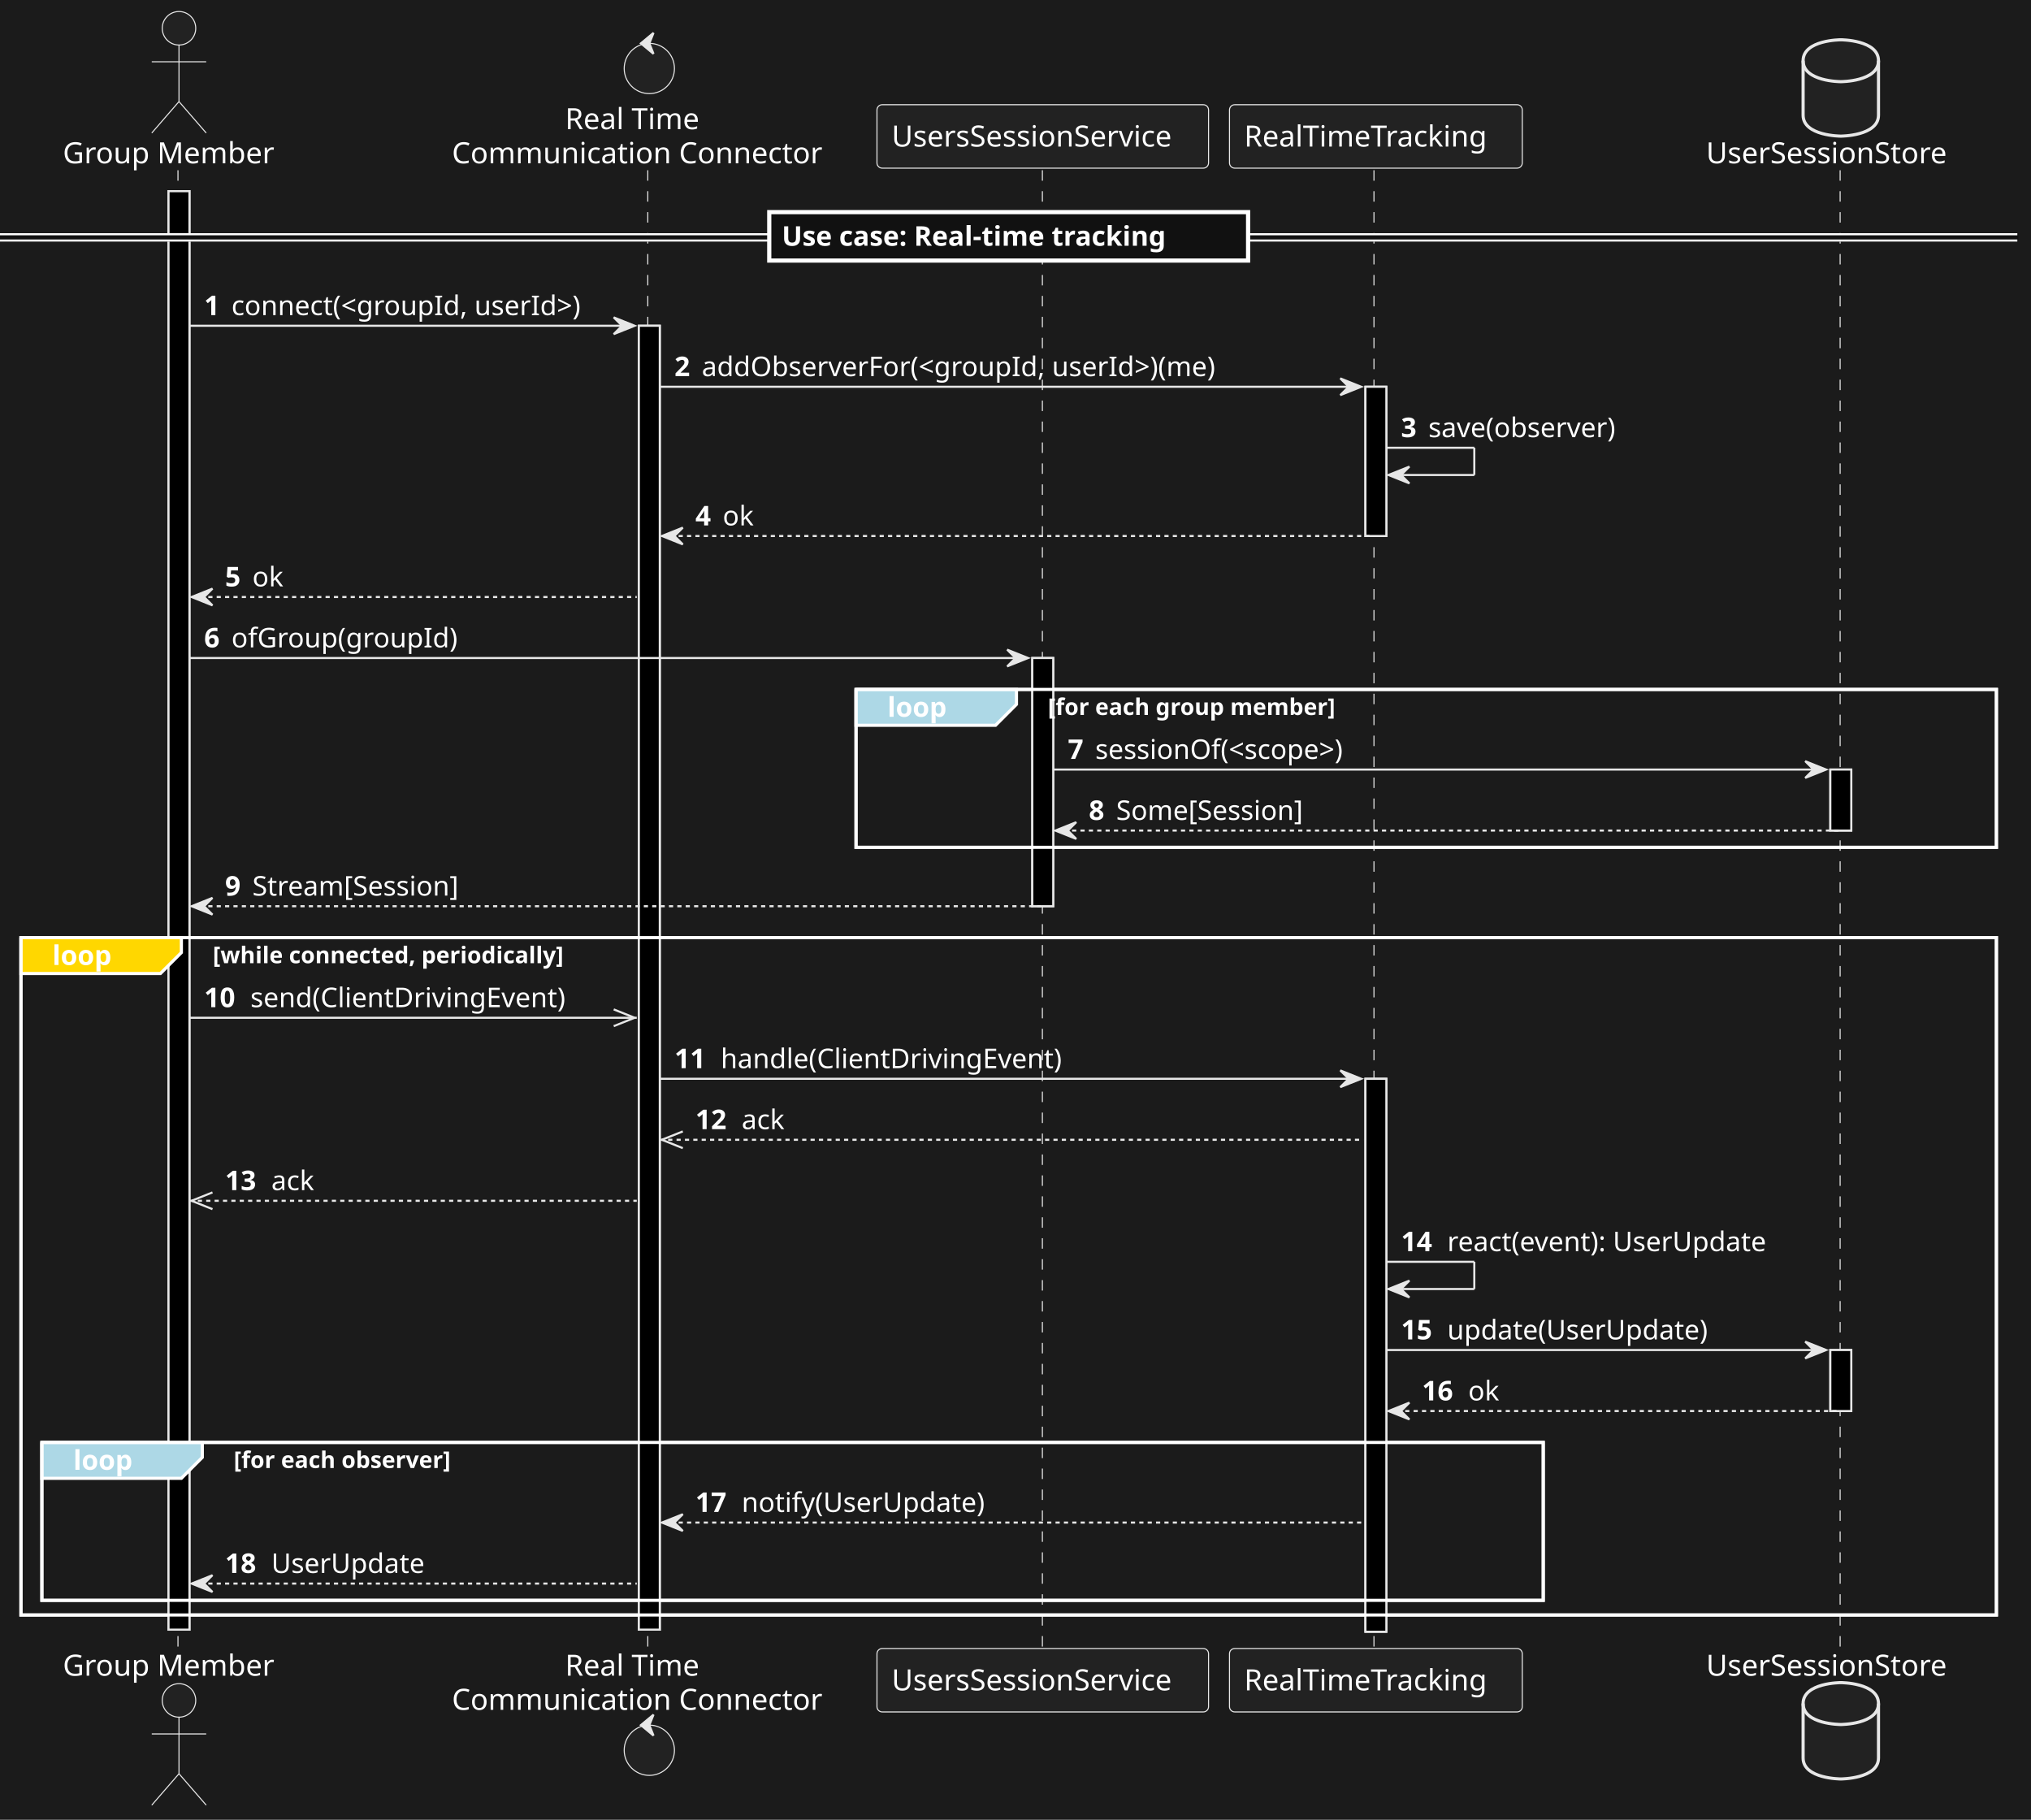
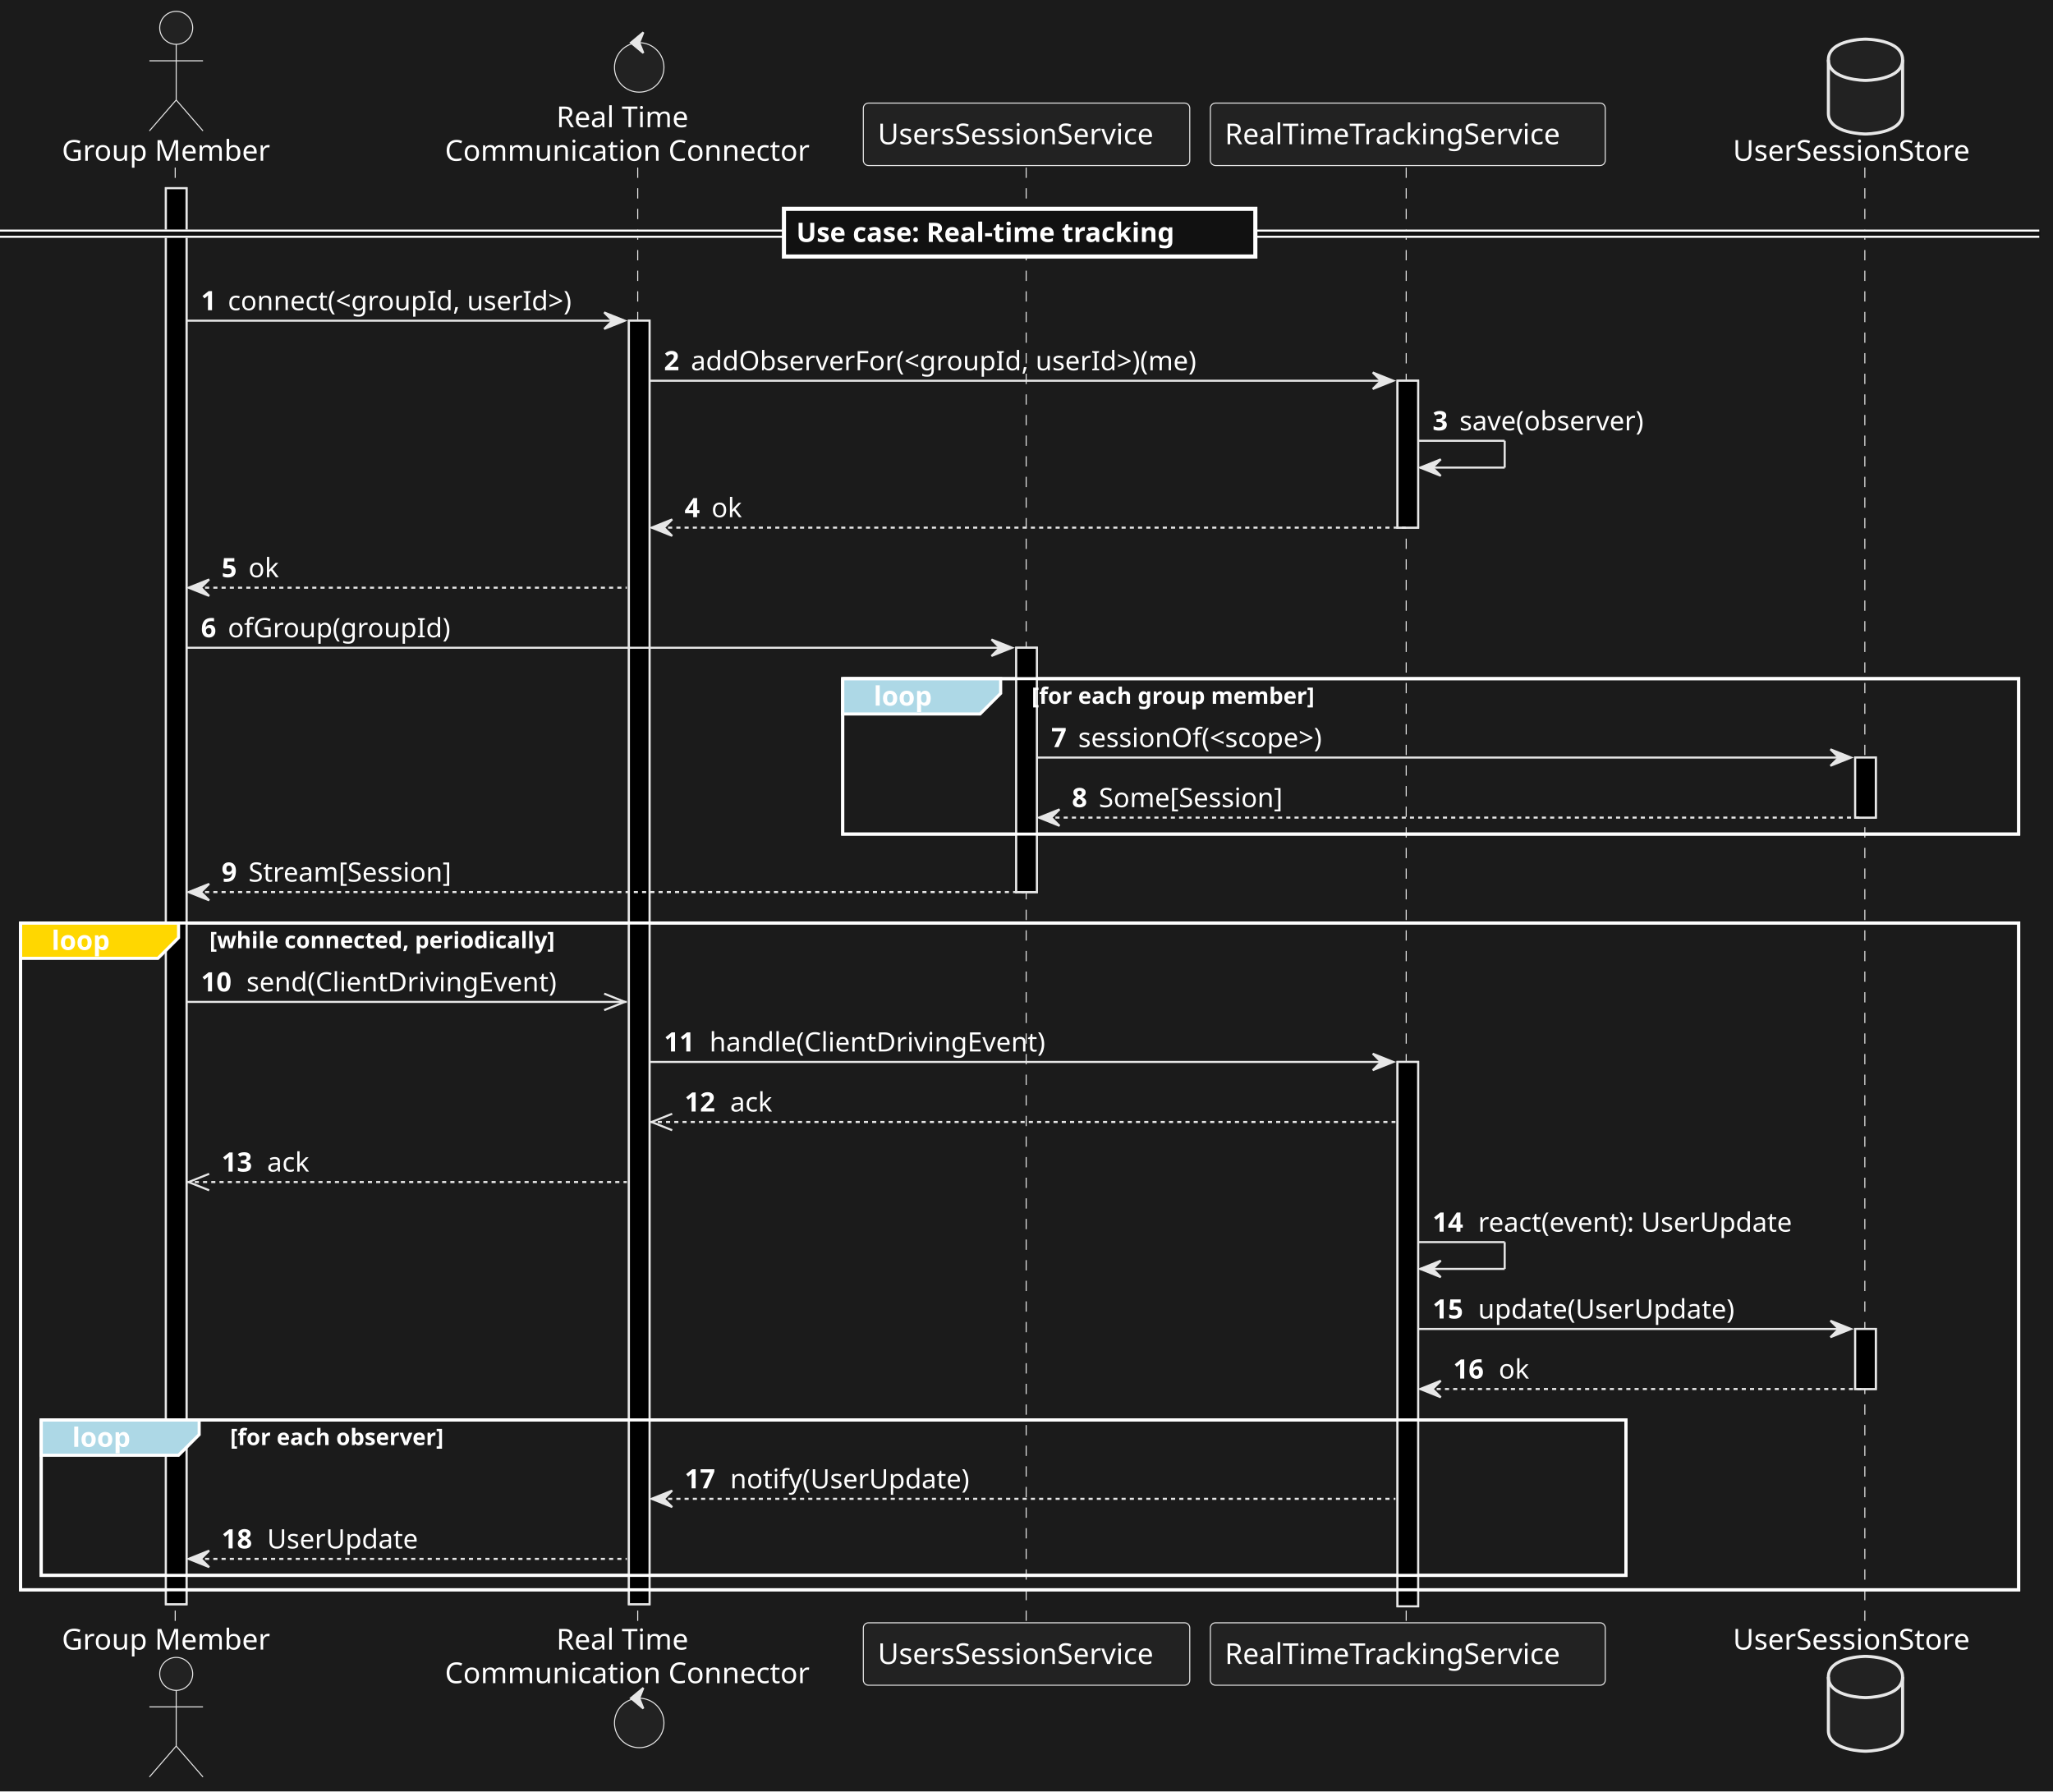
- <svg xmlns="http://www.w3.org/2000/svg" contentStyleType="text/css" data-diagram-type="SEQUENCE" height="869px" preserveAspectRatio="none" style="width:970px;height:869px;background:#1B1B1B;" version="1.1" viewBox="0 0 970 869" width="970px" zoomAndPan="magnify">
+ <svg xmlns="http://www.w3.org/2000/svg" contentStyleType="text/css" data-diagram-type="SEQUENCE" height="869px" preserveAspectRatio="none" style="width:996px;height:869px;background:#1B1B1B;" version="1.1" viewBox="0 0 996 869" width="996px" zoomAndPan="magnify">
  <defs />
  <g>
-     <rect fill="#1B1B1B" height="869" style="stroke:none;stroke-width:1;" width="970" x="0" y="0" />
+     <rect fill="#1B1B1B" height="869" style="stroke:none;stroke-width:1;" width="996" x="0" y="0" />
    <g>
      <rect fill="#000000" height="686.922" style="stroke:#E7E7E7;stroke-width:1;" width="10" x="80.483" y="91.297" />
    </g>
    <g>
      <rect fill="#000000" height="622.656" style="stroke:#E7E7E7;stroke-width:1;" width="10" x="305.112" y="155.562" />
    </g>
    <g>
      <rect fill="#000000" height="118.531" style="stroke:#E7E7E7;stroke-width:1;" width="10" x="493.02" y="314.227" />
    </g>
    <g>
-       <rect fill="#000000" height="71.266" style="stroke:#E7E7E7;stroke-width:1;" width="10" x="652.122" y="184.695" />
-     </g>
-     <g>
-       <rect fill="#000000" height="264.062" style="stroke:#E7E7E7;stroke-width:1;" width="10" x="652.122" y="515.156" />
-     </g>
-     <g>
-       <rect fill="#000000" height="29.133" style="stroke:#E7E7E7;stroke-width:1;" width="10" x="874.16" y="367.492" />
-     </g>
-     <g>
-       <rect fill="#000000" height="29.133" style="stroke:#E7E7E7;stroke-width:1;" width="10" x="874.16" y="644.688" />
-     </g>
-     <rect fill="none" height="75.398" style="stroke:#FFFFFF;stroke-width:1.5;" width="544.639" x="408.839" y="329.227" />
-     <rect fill="none" height="323.461" style="stroke:#FFFFFF;stroke-width:1.5;" width="943.478" x="10" y="447.758" />
-     <rect fill="none" height="75.398" style="stroke:#FFFFFF;stroke-width:1.5;" width="717.043" x="20" y="688.82" />
+       <rect fill="#000000" height="71.266" style="stroke:#E7E7E7;stroke-width:1;" width="10" x="677.993" y="184.695" />
+     </g>
+     <g>
+       <rect fill="#000000" height="264.062" style="stroke:#E7E7E7;stroke-width:1;" width="10" x="677.993" y="515.156" />
+     </g>
+     <g>
+       <rect fill="#000000" height="29.133" style="stroke:#E7E7E7;stroke-width:1;" width="10" x="900.03" y="367.492" />
+     </g>
+     <g>
+       <rect fill="#000000" height="29.133" style="stroke:#E7E7E7;stroke-width:1;" width="10" x="900.03" y="644.688" />
+     </g>
+     <rect fill="none" height="75.398" style="stroke:#FFFFFF;stroke-width:1.5;" width="570.509" x="408.839" y="329.227" />
+     <rect fill="none" height="323.461" style="stroke:#FFFFFF;stroke-width:1.5;" width="969.349" x="10" y="447.758" />
+     <rect fill="none" height="75.398" style="stroke:#FFFFFF;stroke-width:1.5;" width="768.785" x="20" y="688.82" />
    <g>
      <rect fill="#000000" fill-opacity="0" height="706.922" width="8" x="81.483" y="81.297" />
      <line style="stroke:#E7E7E7;stroke-width:0.5;stroke-dasharray:5.0,5.0;" x1="85" x2="85" y1="81.297" y2="788.219" />
    </g>
    <g>
      <rect fill="#000000" fill-opacity="0" height="706.922" width="8" x="306.112" y="81.297" />
      <line style="stroke:#E7E7E7;stroke-width:0.5;stroke-dasharray:5.0,5.0;" x1="309.385" x2="309.385" y1="81.297" y2="788.219" />
    </g>
    <g>
      <rect fill="#000000" fill-opacity="0" height="706.922" width="8" x="494.02" y="81.297" />
      <line style="stroke:#E7E7E7;stroke-width:0.5;stroke-dasharray:5.0,5.0;" x1="497.839" x2="497.839" y1="81.297" y2="788.219" />
    </g>
    <g>
-       <rect fill="#000000" fill-opacity="0" height="706.922" width="8" x="653.122" y="81.297" />
-       <line style="stroke:#E7E7E7;stroke-width:0.5;stroke-dasharray:5.0,5.0;" x1="656.201" x2="656.201" y1="81.297" y2="788.219" />
-     </g>
-     <g>
-       <rect fill="#000000" fill-opacity="0" height="706.922" width="8" x="875.16" y="81.297" />
-       <line style="stroke:#E7E7E7;stroke-width:0.5;stroke-dasharray:5.0,5.0;" x1="878.841" x2="878.841" y1="81.297" y2="788.219" />
+       <rect fill="#000000" fill-opacity="0" height="706.922" width="8" x="678.993" y="81.297" />
+       <line style="stroke:#E7E7E7;stroke-width:0.5;stroke-dasharray:5.0,5.0;" x1="682.201" x2="682.201" y1="81.297" y2="788.219" />
+     </g>
+     <g>
+       <rect fill="#000000" fill-opacity="0" height="706.922" width="8" x="901.03" y="81.297" />
+       <line style="stroke:#E7E7E7;stroke-width:0.5;stroke-dasharray:5.0,5.0;" x1="904.712" x2="904.712" y1="81.297" y2="788.219" />
    </g>
    <g class="participant participant-head" data-participant="User">
      <text fill="#FFFFFF" font-family="sans-serif" font-size="14" lengthAdjust="spacing" textLength="104.966" x="30" y="77.995">Group Member</text>
      <ellipse cx="85.483" cy="13.5" fill="#222222" rx="8" ry="8" style="stroke:#E7E7E7;stroke-width:0.5;" />
      <path d="M85.483,21.5 L85.483,48.5 M72.483,29.5 L98.483,29.5 M85.483,48.5 L72.483,63.5 M85.483,48.5 L98.483,63.5" fill="none" style="stroke:#E7E7E7;stroke-width:0.5;" />
    </g>
    <g class="participant participant-tail" data-participant="User">
      <text fill="#FFFFFF" font-family="sans-serif" font-size="14" lengthAdjust="spacing" textLength="104.966" x="30" y="800.214">Group Member</text>
      <ellipse cx="85.483" cy="812.016" fill="#222222" rx="8" ry="8" style="stroke:#E7E7E7;stroke-width:0.5;" />
      <path d="M85.483,820.016 L85.483,847.016 M72.483,828.016 L98.483,828.016 M85.483,847.016 L72.483,862.016 M85.483,847.016 L98.483,862.016" fill="none" style="stroke:#E7E7E7;stroke-width:0.5;" />
    </g>
    <g class="participant participant-head" data-participant="RTC">
      <text fill="#FFFFFF" font-family="sans-serif" font-size="14" lengthAdjust="spacing" textLength="69.952" x="269.911" y="61.698">Real Time</text>
      <text fill="#FFFFFF" font-family="sans-serif" font-size="14" lengthAdjust="spacing" textLength="187.004" x="215.835" y="77.995">Communication Connector</text>
      <ellipse cx="310.112" cy="32.703" fill="#222222" rx="12" ry="12" style="stroke:#E7E7E7;stroke-width:0.5;" />
      <polygon fill="#E7E7E7" points="306.112,20.703,312.112,15.703,310.112,20.703,312.112,25.703,306.112,20.703" style="stroke:#E7E7E7;stroke-width:1;" />
    </g>
    <g class="participant participant-tail" data-participant="RTC">
      <text fill="#FFFFFF" font-family="sans-serif" font-size="14" lengthAdjust="spacing" textLength="69.952" x="269.911" y="800.214">Real Time</text>
      <text fill="#FFFFFF" font-family="sans-serif" font-size="14" lengthAdjust="spacing" textLength="187.004" x="215.835" y="816.511">Communication Connector</text>
      <ellipse cx="310.112" cy="835.812" fill="#222222" rx="12" ry="12" style="stroke:#E7E7E7;stroke-width:0.5;" />
      <polygon fill="#E7E7E7" points="306.112,823.812,312.112,818.812,310.112,823.812,312.112,828.812,306.112,823.812" style="stroke:#E7E7E7;stroke-width:1;" />
    </g>
    <g class="participant participant-head" data-participant="USS">
      <rect fill="#222222" height="30.297" rx="2.5" ry="2.5" style="stroke:#E7E7E7;stroke-width:0.5;" width="158.361" x="418.839" y="50" />
      <text fill="#FFFFFF" font-family="sans-serif" font-size="14" lengthAdjust="spacing" textLength="144.361" x="425.839" y="69.995">UsersSessionService</text>
    </g>
    <g class="participant participant-tail" data-participant="USS">
      <rect fill="#222222" height="30.297" rx="2.5" ry="2.5" style="stroke:#E7E7E7;stroke-width:0.5;" width="158.361" x="418.839" y="787.219" />
      <text fill="#FFFFFF" font-family="sans-serif" font-size="14" lengthAdjust="spacing" textLength="144.361" x="425.839" y="807.214">UsersSessionService</text>
    </g>
    <g class="participant participant-head" data-participant="RTT">
-       <rect fill="#222222" height="30.297" rx="2.5" ry="2.5" style="stroke:#E7E7E7;stroke-width:0.5;" width="139.843" x="587.201" y="50" />
-       <text fill="#FFFFFF" font-family="sans-serif" font-size="14" lengthAdjust="spacing" textLength="125.843" x="594.201" y="69.995">RealTimeTracking</text>
+       <rect fill="#222222" height="30.297" rx="2.5" ry="2.5" style="stroke:#E7E7E7;stroke-width:0.5;" width="191.584" x="587.201" y="50" />
+       <text fill="#FFFFFF" font-family="sans-serif" font-size="14" lengthAdjust="spacing" textLength="177.584" x="594.201" y="69.995">RealTimeTrackingService</text>
    </g>
    <g class="participant participant-tail" data-participant="RTT">
-       <rect fill="#222222" height="30.297" rx="2.5" ry="2.5" style="stroke:#E7E7E7;stroke-width:0.5;" width="139.843" x="587.201" y="787.219" />
-       <text fill="#FFFFFF" font-family="sans-serif" font-size="14" lengthAdjust="spacing" textLength="125.843" x="594.201" y="807.214">RealTimeTracking</text>
+       <rect fill="#222222" height="30.297" rx="2.5" ry="2.5" style="stroke:#E7E7E7;stroke-width:0.5;" width="191.584" x="587.201" y="787.219" />
+       <text fill="#FFFFFF" font-family="sans-serif" font-size="14" lengthAdjust="spacing" textLength="177.584" x="594.201" y="807.214">RealTimeTrackingService</text>
    </g>
    <g class="participant participant-head" data-participant="USSS">
-       <text fill="#FFFFFF" font-family="sans-serif" font-size="14" lengthAdjust="spacing" textLength="122.637" x="814.841" y="77.995">UserSessionStore</text>
-       <path d="M861.16,29 C861.16,19 879.16,19 879.16,19 C879.16,19 897.16,19 897.16,29 L897.16,55 C897.16,65 879.16,65 879.16,65 C879.16,65 861.16,65 861.16,55 L861.16,29" fill="#222222" style="stroke:#E7E7E7;stroke-width:1.5;" />
-       <path d="M861.16,29 C861.16,39 879.16,39 879.16,39 C879.16,39 897.16,39 897.16,29" fill="none" style="stroke:#E7E7E7;stroke-width:1.5;" />
+       <text fill="#FFFFFF" font-family="sans-serif" font-size="14" lengthAdjust="spacing" textLength="122.637" x="840.712" y="77.995">UserSessionStore</text>
+       <path d="M887.03,29 C887.03,19 905.03,19 905.03,19 C905.03,19 923.03,19 923.03,29 L923.03,55 C923.03,65 905.03,65 905.03,65 C905.03,65 887.03,65 887.03,55 L887.03,29" fill="#222222" style="stroke:#E7E7E7;stroke-width:1.5;" />
+       <path d="M887.03,29 C887.03,39 905.03,39 905.03,39 C905.03,39 923.03,39 923.03,29" fill="none" style="stroke:#E7E7E7;stroke-width:1.5;" />
    </g>
    <g class="participant participant-tail" data-participant="USSS">
-       <text fill="#FFFFFF" font-family="sans-serif" font-size="14" lengthAdjust="spacing" textLength="122.637" x="814.841" y="800.214">UserSessionStore</text>
-       <path d="M861.16,813.516 C861.16,803.516 879.16,803.516 879.16,803.516 C879.16,803.516 897.16,803.516 897.16,813.516 L897.16,839.516 C897.16,849.516 879.16,849.516 879.16,849.516 C879.16,849.516 861.16,849.516 861.16,839.516 L861.16,813.516" fill="#222222" style="stroke:#E7E7E7;stroke-width:1.5;" />
-       <path d="M861.16,813.516 C861.16,823.516 879.16,823.516 879.16,823.516 C879.16,823.516 897.16,823.516 897.16,813.516" fill="none" style="stroke:#E7E7E7;stroke-width:1.5;" />
+       <text fill="#FFFFFF" font-family="sans-serif" font-size="14" lengthAdjust="spacing" textLength="122.637" x="840.712" y="800.214">UserSessionStore</text>
+       <path d="M887.03,813.516 C887.03,803.516 905.03,803.516 905.03,803.516 C905.03,803.516 923.03,803.516 923.03,813.516 L923.03,839.516 C923.03,849.516 905.03,849.516 905.03,849.516 C905.03,849.516 887.03,849.516 887.03,839.516 L887.03,813.516" fill="#222222" style="stroke:#E7E7E7;stroke-width:1.5;" />
+       <path d="M887.03,813.516 C887.03,823.516 905.03,823.516 905.03,823.516 C905.03,823.516 923.03,823.516 923.03,813.516" fill="none" style="stroke:#E7E7E7;stroke-width:1.5;" />
    </g>
    <g>
      <rect fill="#000000" height="686.922" style="stroke:#E7E7E7;stroke-width:1;" width="10" x="80.483" y="91.297" />
    </g>
    <g>
      <rect fill="#000000" height="622.656" style="stroke:#E7E7E7;stroke-width:1;" width="10" x="305.112" y="155.562" />
    </g>
    <g>
      <rect fill="#000000" height="118.531" style="stroke:#E7E7E7;stroke-width:1;" width="10" x="493.02" y="314.227" />
    </g>
    <g>
-       <rect fill="#000000" height="71.266" style="stroke:#E7E7E7;stroke-width:1;" width="10" x="652.122" y="184.695" />
-     </g>
-     <g>
-       <rect fill="#000000" height="264.062" style="stroke:#E7E7E7;stroke-width:1;" width="10" x="652.122" y="515.156" />
-     </g>
-     <g>
-       <rect fill="#000000" height="29.133" style="stroke:#E7E7E7;stroke-width:1;" width="10" x="874.16" y="367.492" />
-     </g>
-     <g>
-       <rect fill="#000000" height="29.133" style="stroke:#E7E7E7;stroke-width:1;" width="10" x="874.16" y="644.688" />
-     </g>
-     <rect fill="#111111" height="3" style="stroke:#111111;stroke-width:1;" width="963.478" x="0" y="111.863" />
-     <line style="stroke:#FFFFFF;stroke-width:1;" x1="0" x2="963.478" y1="111.863" y2="111.863" />
-     <line style="stroke:#FFFFFF;stroke-width:1;" x1="0" x2="963.478" y1="114.863" y2="114.863" />
-     <rect fill="#111111" height="23.133" style="stroke:#FFFFFF;stroke-width:2;" width="228.697" x="367.391" y="101.297" />
-     <text fill="#FFFFFF" font-family="sans-serif" font-size="13" font-weight="bold" lengthAdjust="spacing" textLength="210.171" x="373.391" y="117.364">Use case: Real-time tracking</text>
+       <rect fill="#000000" height="71.266" style="stroke:#E7E7E7;stroke-width:1;" width="10" x="677.993" y="184.695" />
+     </g>
+     <g>
+       <rect fill="#000000" height="264.062" style="stroke:#E7E7E7;stroke-width:1;" width="10" x="677.993" y="515.156" />
+     </g>
+     <g>
+       <rect fill="#000000" height="29.133" style="stroke:#E7E7E7;stroke-width:1;" width="10" x="900.03" y="367.492" />
+     </g>
+     <g>
+       <rect fill="#000000" height="29.133" style="stroke:#E7E7E7;stroke-width:1;" width="10" x="900.03" y="644.688" />
+     </g>
+     <rect fill="#111111" height="3" style="stroke:#111111;stroke-width:1;" width="989.349" x="0" y="111.863" />
+     <line style="stroke:#FFFFFF;stroke-width:1;" x1="0" x2="989.349" y1="111.863" y2="111.863" />
+     <line style="stroke:#FFFFFF;stroke-width:1;" x1="0" x2="989.349" y1="114.863" y2="114.863" />
+     <rect fill="#111111" height="23.133" style="stroke:#FFFFFF;stroke-width:2;" width="228.697" x="380.326" y="101.297" />
+     <text fill="#FFFFFF" font-family="sans-serif" font-size="13" font-weight="bold" lengthAdjust="spacing" textLength="210.171" x="386.326" y="117.364">Use case: Real-time tracking</text>
    <g class="message" data-participant-1="User" data-participant-2="RTC">
      <polygon fill="#E7E7E7" points="293.112,151.562,303.112,155.562,293.112,159.562,297.112,155.562" style="stroke:#E7E7E7;stroke-width:1;" />
      <line style="stroke:#E7E7E7;stroke-width:1;" x1="90.483" x2="299.112" y1="155.562" y2="155.562" />
      <text fill="#FFFFFF" font-family="sans-serif" font-size="13" font-weight="bold" lengthAdjust="spacing" textLength="9.045" x="97.483" y="150.497">1</text>
      <text fill="#FFFFFF" font-family="sans-serif" font-size="13" lengthAdjust="spacing" textLength="182.584" x="110.528" y="150.497">connect(&lt;groupId, userId&gt;)</text>
    </g>
    <g class="message" data-participant-1="RTC" data-participant-2="RTT">
-       <polygon fill="#E7E7E7" points="640.122,180.695,650.122,184.695,640.122,188.695,644.122,184.695" style="stroke:#E7E7E7;stroke-width:1;" />
-       <line style="stroke:#E7E7E7;stroke-width:1;" x1="315.112" x2="646.122" y1="184.695" y2="184.695" />
+       <polygon fill="#E7E7E7" points="665.993,180.695,675.993,184.695,665.993,188.695,669.993,184.695" style="stroke:#E7E7E7;stroke-width:1;" />
+       <line style="stroke:#E7E7E7;stroke-width:1;" x1="315.112" x2="671.993" y1="184.695" y2="184.695" />
      <text fill="#FFFFFF" font-family="sans-serif" font-size="13" font-weight="bold" lengthAdjust="spacing" textLength="9.045" x="322.112" y="179.629">2</text>
      <text fill="#FFFFFF" font-family="sans-serif" font-size="13" lengthAdjust="spacing" textLength="266.449" x="335.158" y="179.629">addObserverFor(&lt;groupId, userId&gt;)(me)</text>
    </g>
    <g class="message" data-participant-1="RTT" data-participant-2="RTT">
-       <line style="stroke:#E7E7E7;stroke-width:1;" x1="662.122" x2="704.122" y1="213.828" y2="213.828" />
-       <line style="stroke:#E7E7E7;stroke-width:1;" x1="704.122" x2="704.122" y1="213.828" y2="226.828" />
-       <line style="stroke:#E7E7E7;stroke-width:1;" x1="663.122" x2="704.122" y1="226.828" y2="226.828" />
-       <polygon fill="#E7E7E7" points="673.122,222.828,663.122,226.828,673.122,230.828,669.122,226.828" style="stroke:#E7E7E7;stroke-width:1;" />
-       <text fill="#FFFFFF" font-family="sans-serif" font-size="13" font-weight="bold" lengthAdjust="spacing" textLength="9.045" x="669.122" y="208.762">3</text>
-       <text fill="#FFFFFF" font-family="sans-serif" font-size="13" lengthAdjust="spacing" textLength="97.932" x="682.168" y="208.762">save(observer)</text>
+       <line style="stroke:#E7E7E7;stroke-width:1;" x1="687.993" x2="729.993" y1="213.828" y2="213.828" />
+       <line style="stroke:#E7E7E7;stroke-width:1;" x1="729.993" x2="729.993" y1="213.828" y2="226.828" />
+       <line style="stroke:#E7E7E7;stroke-width:1;" x1="688.993" x2="729.993" y1="226.828" y2="226.828" />
+       <polygon fill="#E7E7E7" points="698.993,222.828,688.993,226.828,698.993,230.828,694.993,226.828" style="stroke:#E7E7E7;stroke-width:1;" />
+       <text fill="#FFFFFF" font-family="sans-serif" font-size="13" font-weight="bold" lengthAdjust="spacing" textLength="9.045" x="694.993" y="208.762">3</text>
+       <text fill="#FFFFFF" font-family="sans-serif" font-size="13" lengthAdjust="spacing" textLength="97.932" x="708.038" y="208.762">save(observer)</text>
    </g>
    <g class="message" data-participant-1="RTT" data-participant-2="RTC">
      <polygon fill="#E7E7E7" points="326.112,251.961,316.112,255.961,326.112,259.961,322.112,255.961" style="stroke:#E7E7E7;stroke-width:1;" />
-       <line style="stroke:#E7E7E7;stroke-width:1;stroke-dasharray:2.0,2.0;" x1="320.112" x2="656.122" y1="255.961" y2="255.961" />
+       <line style="stroke:#E7E7E7;stroke-width:1;stroke-dasharray:2.0,2.0;" x1="320.112" x2="681.993" y1="255.961" y2="255.961" />
      <text fill="#FFFFFF" font-family="sans-serif" font-size="13" font-weight="bold" lengthAdjust="spacing" textLength="9.045" x="332.112" y="250.895">4</text>
      <text fill="#FFFFFF" font-family="sans-serif" font-size="13" lengthAdjust="spacing" textLength="15.482" x="345.158" y="250.895">ok</text>
    </g>
    <g class="message" data-participant-1="RTC" data-participant-2="User">
      <polygon fill="#E7E7E7" points="101.483,281.094,91.483,285.094,101.483,289.094,97.483,285.094" style="stroke:#E7E7E7;stroke-width:1;" />
      <line style="stroke:#E7E7E7;stroke-width:1;stroke-dasharray:2.0,2.0;" x1="95.483" x2="304.112" y1="285.094" y2="285.094" />
      <text fill="#FFFFFF" font-family="sans-serif" font-size="13" font-weight="bold" lengthAdjust="spacing" textLength="9.045" x="107.483" y="280.028">5</text>
      <text fill="#FFFFFF" font-family="sans-serif" font-size="13" lengthAdjust="spacing" textLength="15.482" x="120.528" y="280.028">ok</text>
    </g>
    <g class="message" data-participant-1="User" data-participant-2="USS">
      <polygon fill="#E7E7E7" points="481.02,310.227,491.02,314.227,481.02,318.227,485.02,314.227" style="stroke:#E7E7E7;stroke-width:1;" />
      <line style="stroke:#E7E7E7;stroke-width:1;" x1="90.483" x2="487.02" y1="314.227" y2="314.227" />
      <text fill="#FFFFFF" font-family="sans-serif" font-size="13" font-weight="bold" lengthAdjust="spacing" textLength="9.045" x="97.483" y="309.161">6</text>
      <text fill="#FFFFFF" font-family="sans-serif" font-size="13" lengthAdjust="spacing" textLength="112.665" x="110.528" y="309.161">ofGroup(groupId)</text>
    </g>
    <path d="M408.839,329.227 L485.463,329.227 L485.463,336.359 L475.463,346.359 L408.839,346.359 L408.839,329.227" fill="#ADD8E6" style="stroke:#FFFFFF;stroke-width:1.5;" />
-     <rect fill="none" height="75.398" style="stroke:#FFFFFF;stroke-width:1.5;" width="544.639" x="408.839" y="329.227" />
+     <rect fill="none" height="75.398" style="stroke:#FFFFFF;stroke-width:1.5;" width="570.509" x="408.839" y="329.227" />
    <text fill="#FFFFFF" font-family="sans-serif" font-size="13" font-weight="bold" lengthAdjust="spacing" textLength="31.624" x="423.839" y="342.293">loop</text>
    <text fill="#FFFFFF" font-family="sans-serif" font-size="11" font-weight="bold" lengthAdjust="spacing" textLength="156.25" x="500.463" y="341.437">[for each group member]</text>
    <g class="message" data-participant-1="USS" data-participant-2="USSS">
-       <polygon fill="#E7E7E7" points="862.16,363.492,872.16,367.492,862.16,371.492,866.16,367.492" style="stroke:#E7E7E7;stroke-width:1;" />
-       <line style="stroke:#E7E7E7;stroke-width:1;" x1="503.02" x2="868.16" y1="367.492" y2="367.492" />
+       <polygon fill="#E7E7E7" points="888.03,363.492,898.03,367.492,888.03,371.492,892.03,367.492" style="stroke:#E7E7E7;stroke-width:1;" />
+       <line style="stroke:#E7E7E7;stroke-width:1;" x1="503.02" x2="894.03" y1="367.492" y2="367.492" />
      <text fill="#FFFFFF" font-family="sans-serif" font-size="13" font-weight="bold" lengthAdjust="spacing" textLength="9.045" x="510.02" y="362.426">7</text>
      <text fill="#FFFFFF" font-family="sans-serif" font-size="13" lengthAdjust="spacing" textLength="132.983" x="523.065" y="362.426">sessionOf(&lt;scope&gt;)</text>
    </g>
    <g class="message" data-participant-1="USSS" data-participant-2="USS">
      <polygon fill="#E7E7E7" points="514.02,392.625,504.02,396.625,514.02,400.625,510.02,396.625" style="stroke:#E7E7E7;stroke-width:1;" />
-       <line style="stroke:#E7E7E7;stroke-width:1;stroke-dasharray:2.0,2.0;" x1="508.02" x2="878.16" y1="396.625" y2="396.625" />
+       <line style="stroke:#E7E7E7;stroke-width:1;stroke-dasharray:2.0,2.0;" x1="508.02" x2="904.03" y1="396.625" y2="396.625" />
      <text fill="#FFFFFF" font-family="sans-serif" font-size="13" font-weight="bold" lengthAdjust="spacing" textLength="9.045" x="520.02" y="391.559">8</text>
      <text fill="#FFFFFF" font-family="sans-serif" font-size="13" lengthAdjust="spacing" textLength="96.611" x="533.065" y="391.559">Some[Session]</text>
    </g>
    <g class="message" data-participant-1="USS" data-participant-2="User">
      <polygon fill="#E7E7E7" points="101.483,428.758,91.483,432.758,101.483,436.758,97.483,432.758" style="stroke:#E7E7E7;stroke-width:1;" />
      <line style="stroke:#E7E7E7;stroke-width:1;stroke-dasharray:2.0,2.0;" x1="95.483" x2="497.02" y1="432.758" y2="432.758" />
      <text fill="#FFFFFF" font-family="sans-serif" font-size="13" font-weight="bold" lengthAdjust="spacing" textLength="9.045" x="107.483" y="427.692">9</text>
      <text fill="#FFFFFF" font-family="sans-serif" font-size="13" lengthAdjust="spacing" textLength="107.066" x="120.528" y="427.692">Stream[Session]</text>
    </g>
    <path d="M10,447.758 L86.624,447.758 L86.624,454.891 L76.624,464.891 L10,464.891 L10,447.758" fill="#FFD700" style="stroke:#FFFFFF;stroke-width:1.5;" />
-     <rect fill="none" height="323.461" style="stroke:#FFFFFF;stroke-width:1.5;" width="943.478" x="10" y="447.758" />
+     <rect fill="none" height="323.461" style="stroke:#FFFFFF;stroke-width:1.5;" width="969.349" x="10" y="447.758" />
    <text fill="#FFFFFF" font-family="sans-serif" font-size="13" font-weight="bold" lengthAdjust="spacing" textLength="31.624" x="25" y="460.825">loop</text>
    <text fill="#FFFFFF" font-family="sans-serif" font-size="11" font-weight="bold" lengthAdjust="spacing" textLength="191.587" x="101.624" y="459.968">[while connected, periodically]</text>
    <g class="message" data-participant-1="User" data-participant-2="RTC">
      <line style="stroke:#E7E7E7;stroke-width:1;" x1="303.112" x2="293.112" y1="486.023" y2="482.023" />
      <line style="stroke:#E7E7E7;stroke-width:1;" x1="303.112" x2="293.112" y1="486.023" y2="490.023" />
      <line style="stroke:#E7E7E7;stroke-width:1;" x1="90.483" x2="304.112" y1="486.023" y2="486.023" />
      <text fill="#FFFFFF" font-family="sans-serif" font-size="13" font-weight="bold" lengthAdjust="spacing" textLength="18.091" x="97.483" y="480.957">10</text>
      <text fill="#FFFFFF" font-family="sans-serif" font-size="13" lengthAdjust="spacing" textLength="163.046" x="119.574" y="480.957">send(ClientDrivingEvent)</text>
    </g>
    <g class="message" data-participant-1="RTC" data-participant-2="RTT">
-       <polygon fill="#E7E7E7" points="640.122,511.156,650.122,515.156,640.122,519.156,644.122,515.156" style="stroke:#E7E7E7;stroke-width:1;" />
-       <line style="stroke:#E7E7E7;stroke-width:1;" x1="315.112" x2="646.122" y1="515.156" y2="515.156" />
+       <polygon fill="#E7E7E7" points="665.993,511.156,675.993,515.156,665.993,519.156,669.993,515.156" style="stroke:#E7E7E7;stroke-width:1;" />
+       <line style="stroke:#E7E7E7;stroke-width:1;" x1="315.112" x2="671.993" y1="515.156" y2="515.156" />
      <text fill="#FFFFFF" font-family="sans-serif" font-size="13" font-weight="bold" lengthAdjust="spacing" textLength="18.091" x="322.112" y="510.09">11</text>
      <text fill="#FFFFFF" font-family="sans-serif" font-size="13" lengthAdjust="spacing" textLength="176.09" x="344.203" y="510.09">handle(ClientDrivingEvent)</text>
    </g>
    <g class="message" data-participant-1="RTT" data-participant-2="RTC">
      <line style="stroke:#E7E7E7;stroke-width:1;" x1="316.112" x2="326.112" y1="544.289" y2="540.289" />
      <line style="stroke:#E7E7E7;stroke-width:1;" x1="316.112" x2="326.112" y1="544.289" y2="548.289" />
-       <line style="stroke:#E7E7E7;stroke-width:1;stroke-dasharray:2.0,2.0;" x1="315.112" x2="651.122" y1="544.289" y2="544.289" />
+       <line style="stroke:#E7E7E7;stroke-width:1;stroke-dasharray:2.0,2.0;" x1="315.112" x2="676.993" y1="544.289" y2="544.289" />
      <text fill="#FFFFFF" font-family="sans-serif" font-size="13" font-weight="bold" lengthAdjust="spacing" textLength="18.091" x="332.112" y="539.223">12</text>
      <text fill="#FFFFFF" font-family="sans-serif" font-size="13" lengthAdjust="spacing" textLength="22.642" x="354.203" y="539.223">ack</text>
    </g>
    <g class="message" data-participant-1="RTC" data-participant-2="User">
      <line style="stroke:#E7E7E7;stroke-width:1;" x1="91.483" x2="101.483" y1="573.422" y2="569.422" />
      <line style="stroke:#E7E7E7;stroke-width:1;" x1="91.483" x2="101.483" y1="573.422" y2="577.422" />
      <line style="stroke:#E7E7E7;stroke-width:1;stroke-dasharray:2.0,2.0;" x1="90.483" x2="304.112" y1="573.422" y2="573.422" />
      <text fill="#FFFFFF" font-family="sans-serif" font-size="13" font-weight="bold" lengthAdjust="spacing" textLength="18.091" x="107.483" y="568.356">13</text>
      <text fill="#FFFFFF" font-family="sans-serif" font-size="13" lengthAdjust="spacing" textLength="22.642" x="129.574" y="568.356">ack</text>
    </g>
    <g class="message" data-participant-1="RTT" data-participant-2="RTT">
-       <line style="stroke:#E7E7E7;stroke-width:1;" x1="662.122" x2="704.122" y1="602.555" y2="602.555" />
-       <line style="stroke:#E7E7E7;stroke-width:1;" x1="704.122" x2="704.122" y1="602.555" y2="615.555" />
-       <line style="stroke:#E7E7E7;stroke-width:1;" x1="663.122" x2="704.122" y1="615.555" y2="615.555" />
-       <polygon fill="#E7E7E7" points="673.122,611.555,663.122,615.555,673.122,619.555,669.122,615.555" style="stroke:#E7E7E7;stroke-width:1;" />
-       <text fill="#FFFFFF" font-family="sans-serif" font-size="13" font-weight="bold" lengthAdjust="spacing" textLength="18.091" x="669.122" y="597.489">14</text>
-       <text fill="#FFFFFF" font-family="sans-serif" font-size="13" lengthAdjust="spacing" textLength="165.947" x="691.213" y="597.489">react(event): UserUpdate</text>
+       <line style="stroke:#E7E7E7;stroke-width:1;" x1="687.993" x2="729.993" y1="602.555" y2="602.555" />
+       <line style="stroke:#E7E7E7;stroke-width:1;" x1="729.993" x2="729.993" y1="602.555" y2="615.555" />
+       <line style="stroke:#E7E7E7;stroke-width:1;" x1="688.993" x2="729.993" y1="615.555" y2="615.555" />
+       <polygon fill="#E7E7E7" points="698.993,611.555,688.993,615.555,698.993,619.555,694.993,615.555" style="stroke:#E7E7E7;stroke-width:1;" />
+       <text fill="#FFFFFF" font-family="sans-serif" font-size="13" font-weight="bold" lengthAdjust="spacing" textLength="18.091" x="694.993" y="597.489">14</text>
+       <text fill="#FFFFFF" font-family="sans-serif" font-size="13" lengthAdjust="spacing" textLength="165.947" x="717.083" y="597.489">react(event): UserUpdate</text>
    </g>
    <g class="message" data-participant-1="RTT" data-participant-2="USSS">
-       <polygon fill="#E7E7E7" points="862.16,640.688,872.16,644.688,862.16,648.688,866.16,644.688" style="stroke:#E7E7E7;stroke-width:1;" />
-       <line style="stroke:#E7E7E7;stroke-width:1;" x1="662.122" x2="868.16" y1="644.688" y2="644.688" />
-       <text fill="#FFFFFF" font-family="sans-serif" font-size="13" font-weight="bold" lengthAdjust="spacing" textLength="18.091" x="669.122" y="639.622">15</text>
-       <text fill="#FFFFFF" font-family="sans-serif" font-size="13" lengthAdjust="spacing" textLength="132.66" x="691.213" y="639.622">update(UserUpdate)</text>
+       <polygon fill="#E7E7E7" points="888.03,640.688,898.03,644.688,888.03,648.688,892.03,644.688" style="stroke:#E7E7E7;stroke-width:1;" />
+       <line style="stroke:#E7E7E7;stroke-width:1;" x1="687.993" x2="894.03" y1="644.688" y2="644.688" />
+       <text fill="#FFFFFF" font-family="sans-serif" font-size="13" font-weight="bold" lengthAdjust="spacing" textLength="18.091" x="694.993" y="639.622">15</text>
+       <text fill="#FFFFFF" font-family="sans-serif" font-size="13" lengthAdjust="spacing" textLength="132.66" x="717.083" y="639.622">update(UserUpdate)</text>
    </g>
    <g class="message" data-participant-1="USSS" data-participant-2="RTT">
-       <polygon fill="#E7E7E7" points="673.122,669.82,663.122,673.82,673.122,677.82,669.122,673.82" style="stroke:#E7E7E7;stroke-width:1;" />
-       <line style="stroke:#E7E7E7;stroke-width:1;stroke-dasharray:2.0,2.0;" x1="667.122" x2="878.16" y1="673.82" y2="673.82" />
-       <text fill="#FFFFFF" font-family="sans-serif" font-size="13" font-weight="bold" lengthAdjust="spacing" textLength="18.091" x="679.122" y="668.754">16</text>
-       <text fill="#FFFFFF" font-family="sans-serif" font-size="13" lengthAdjust="spacing" textLength="15.482" x="701.213" y="668.754">ok</text>
+       <polygon fill="#E7E7E7" points="698.993,669.82,688.993,673.82,698.993,677.82,694.993,673.82" style="stroke:#E7E7E7;stroke-width:1;" />
+       <line style="stroke:#E7E7E7;stroke-width:1;stroke-dasharray:2.0,2.0;" x1="692.993" x2="904.03" y1="673.82" y2="673.82" />
+       <text fill="#FFFFFF" font-family="sans-serif" font-size="13" font-weight="bold" lengthAdjust="spacing" textLength="18.091" x="704.993" y="668.754">16</text>
+       <text fill="#FFFFFF" font-family="sans-serif" font-size="13" lengthAdjust="spacing" textLength="15.482" x="727.083" y="668.754">ok</text>
    </g>
    <path d="M20,688.82 L96.624,688.82 L96.624,695.953 L86.624,705.953 L20,705.953 L20,688.82" fill="#ADD8E6" style="stroke:#FFFFFF;stroke-width:1.5;" />
-     <rect fill="none" height="75.398" style="stroke:#FFFFFF;stroke-width:1.5;" width="717.043" x="20" y="688.82" />
+     <rect fill="none" height="75.398" style="stroke:#FFFFFF;stroke-width:1.5;" width="768.785" x="20" y="688.82" />
    <text fill="#FFFFFF" font-family="sans-serif" font-size="13" font-weight="bold" lengthAdjust="spacing" textLength="31.624" x="35" y="701.887">loop</text>
    <text fill="#FFFFFF" font-family="sans-serif" font-size="11" font-weight="bold" lengthAdjust="spacing" textLength="119.636" x="111.624" y="701.031">[for each observer]</text>
    <g class="message" data-participant-1="RTT" data-participant-2="RTC">
      <polygon fill="#E7E7E7" points="326.112,723.086,316.112,727.086,326.112,731.086,322.112,727.086" style="stroke:#E7E7E7;stroke-width:1;" />
-       <line style="stroke:#E7E7E7;stroke-width:1;stroke-dasharray:2.0,2.0;" x1="320.112" x2="651.122" y1="727.086" y2="727.086" />
+       <line style="stroke:#E7E7E7;stroke-width:1;stroke-dasharray:2.0,2.0;" x1="320.112" x2="676.993" y1="727.086" y2="727.086" />
      <text fill="#FFFFFF" font-family="sans-serif" font-size="13" font-weight="bold" lengthAdjust="spacing" textLength="18.091" x="332.112" y="722.02">17</text>
      <text fill="#FFFFFF" font-family="sans-serif" font-size="13" lengthAdjust="spacing" textLength="124.027" x="354.203" y="722.02">notify(UserUpdate)</text>
    </g>
    <g class="message" data-participant-1="RTC" data-participant-2="User">
      <polygon fill="#E7E7E7" points="101.483,752.219,91.483,756.219,101.483,760.219,97.483,756.219" style="stroke:#E7E7E7;stroke-width:1;" />
      <line style="stroke:#E7E7E7;stroke-width:1;stroke-dasharray:2.0,2.0;" x1="95.483" x2="304.112" y1="756.219" y2="756.219" />
      <text fill="#FFFFFF" font-family="sans-serif" font-size="13" font-weight="bold" lengthAdjust="spacing" textLength="18.091" x="107.483" y="751.153">18</text>
      <text fill="#FFFFFF" font-family="sans-serif" font-size="13" lengthAdjust="spacing" textLength="76.711" x="129.574" y="751.153">UserUpdate</text>
    </g>
  </g>
</svg>
